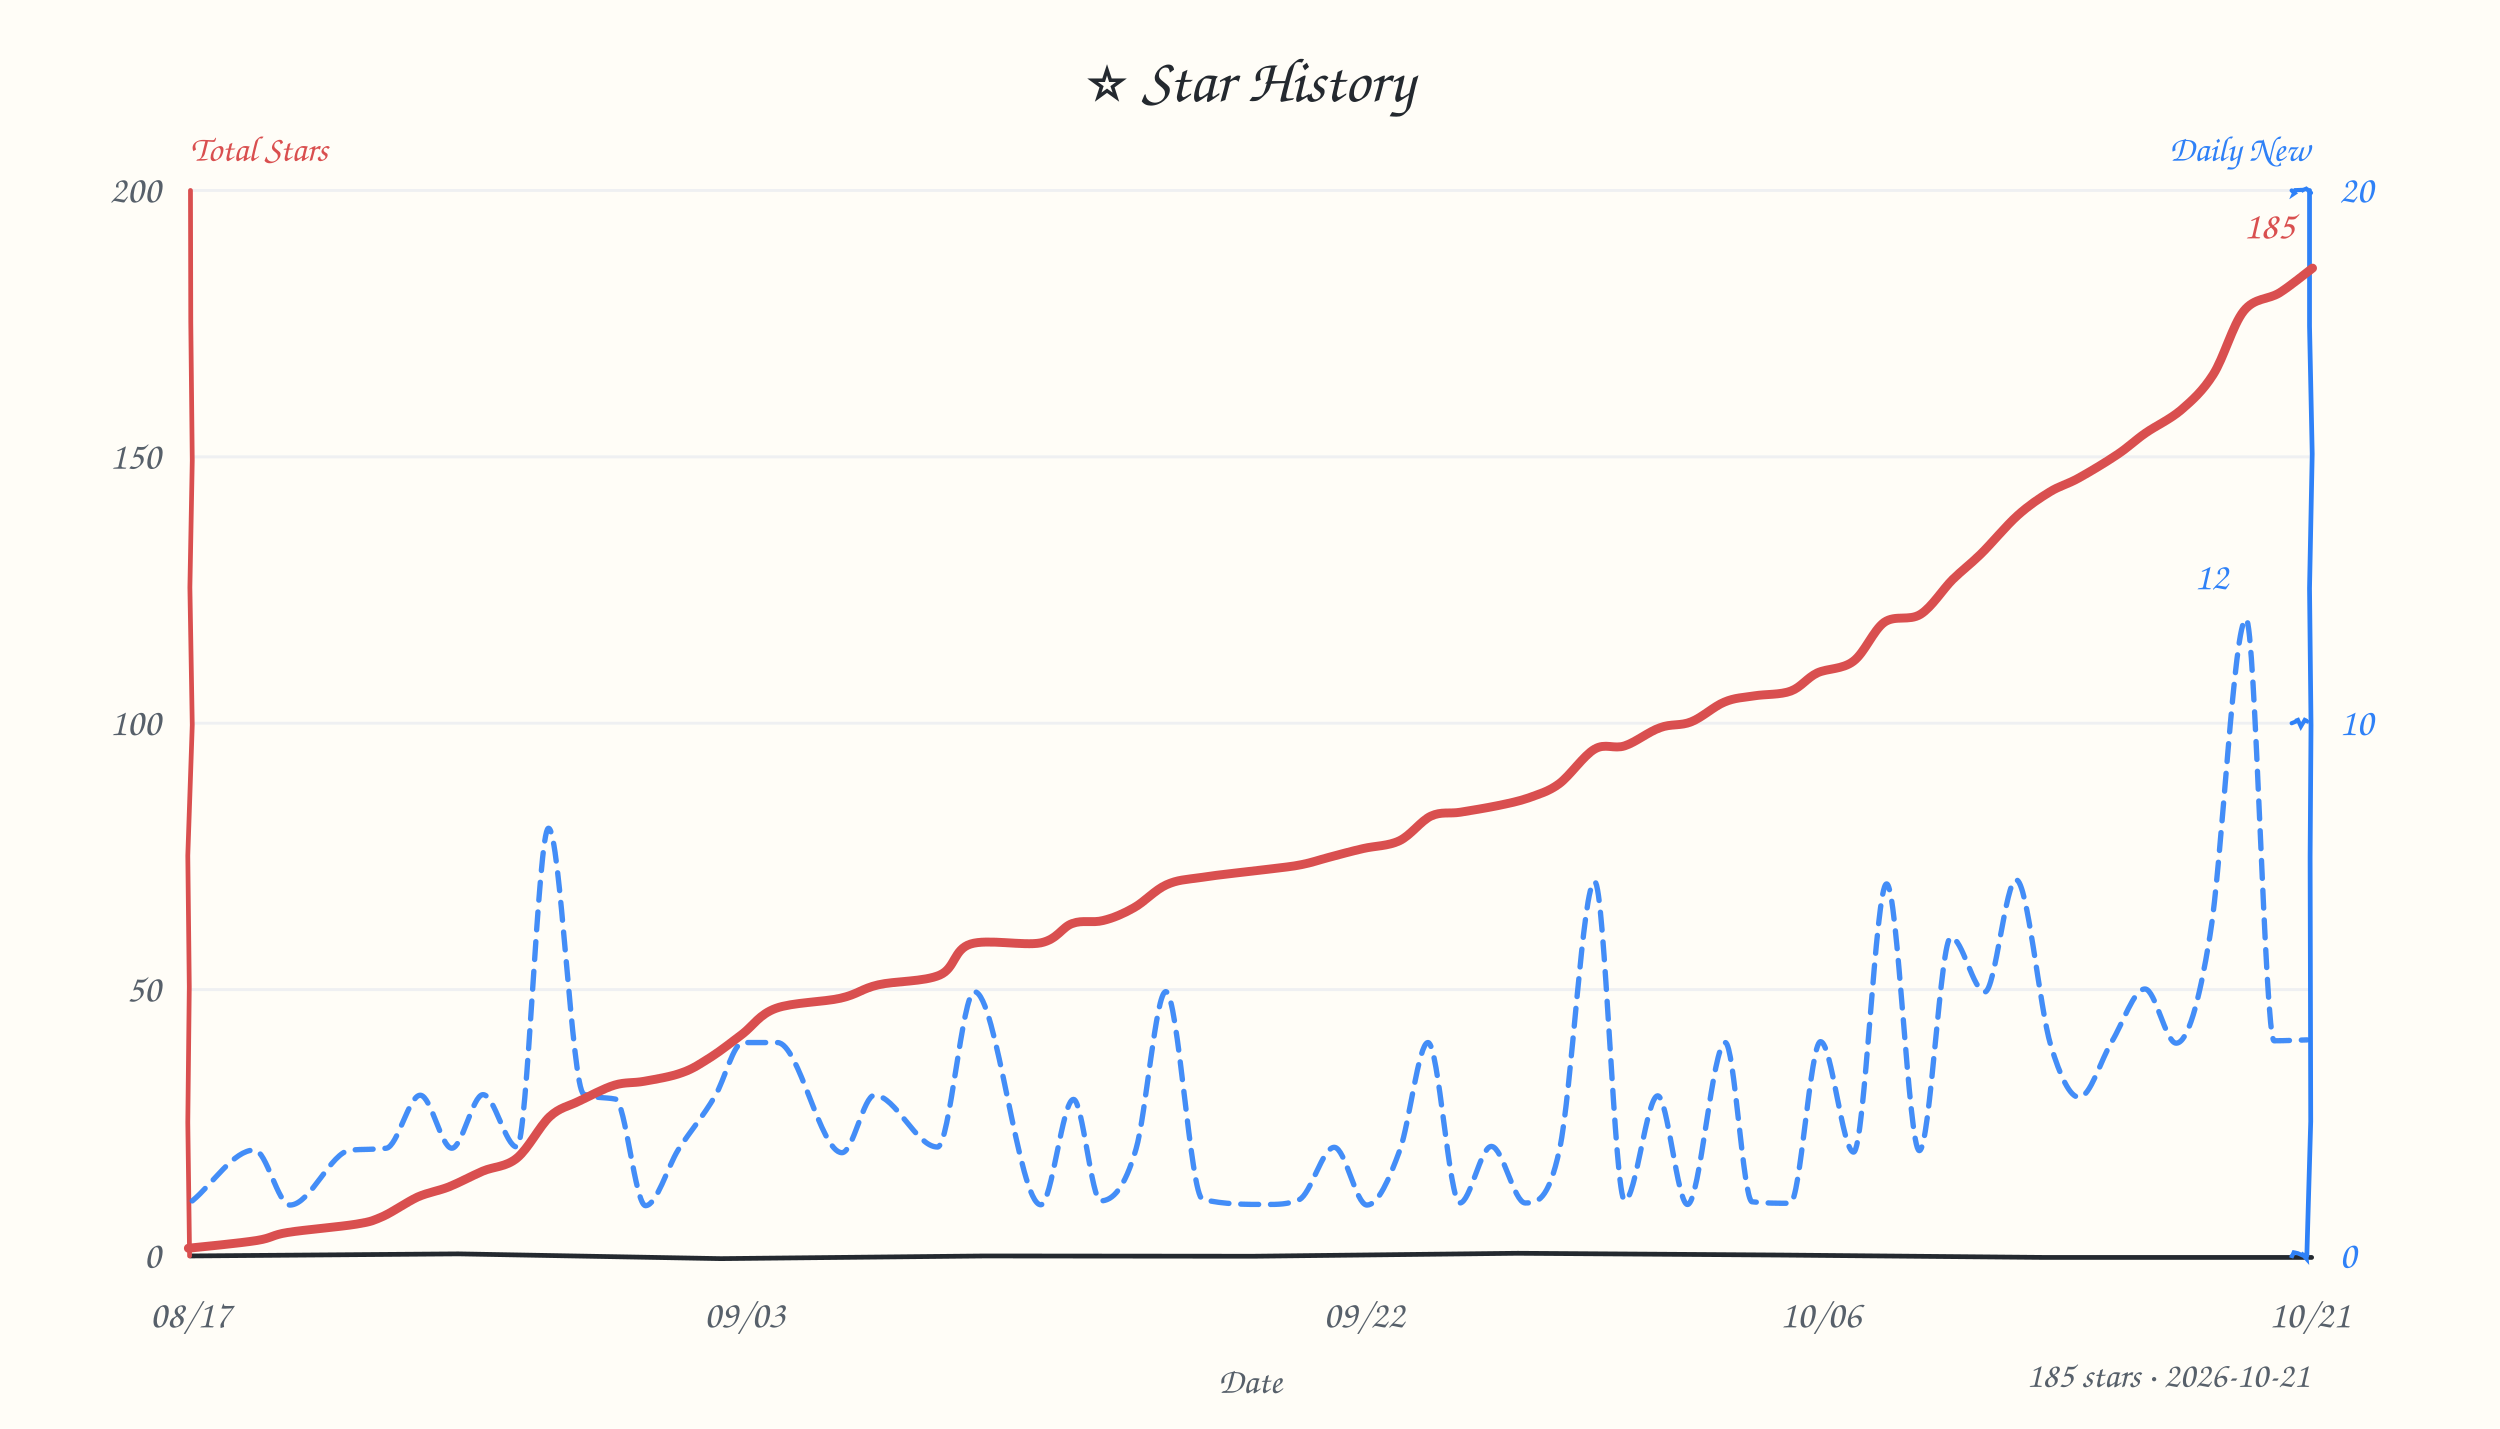
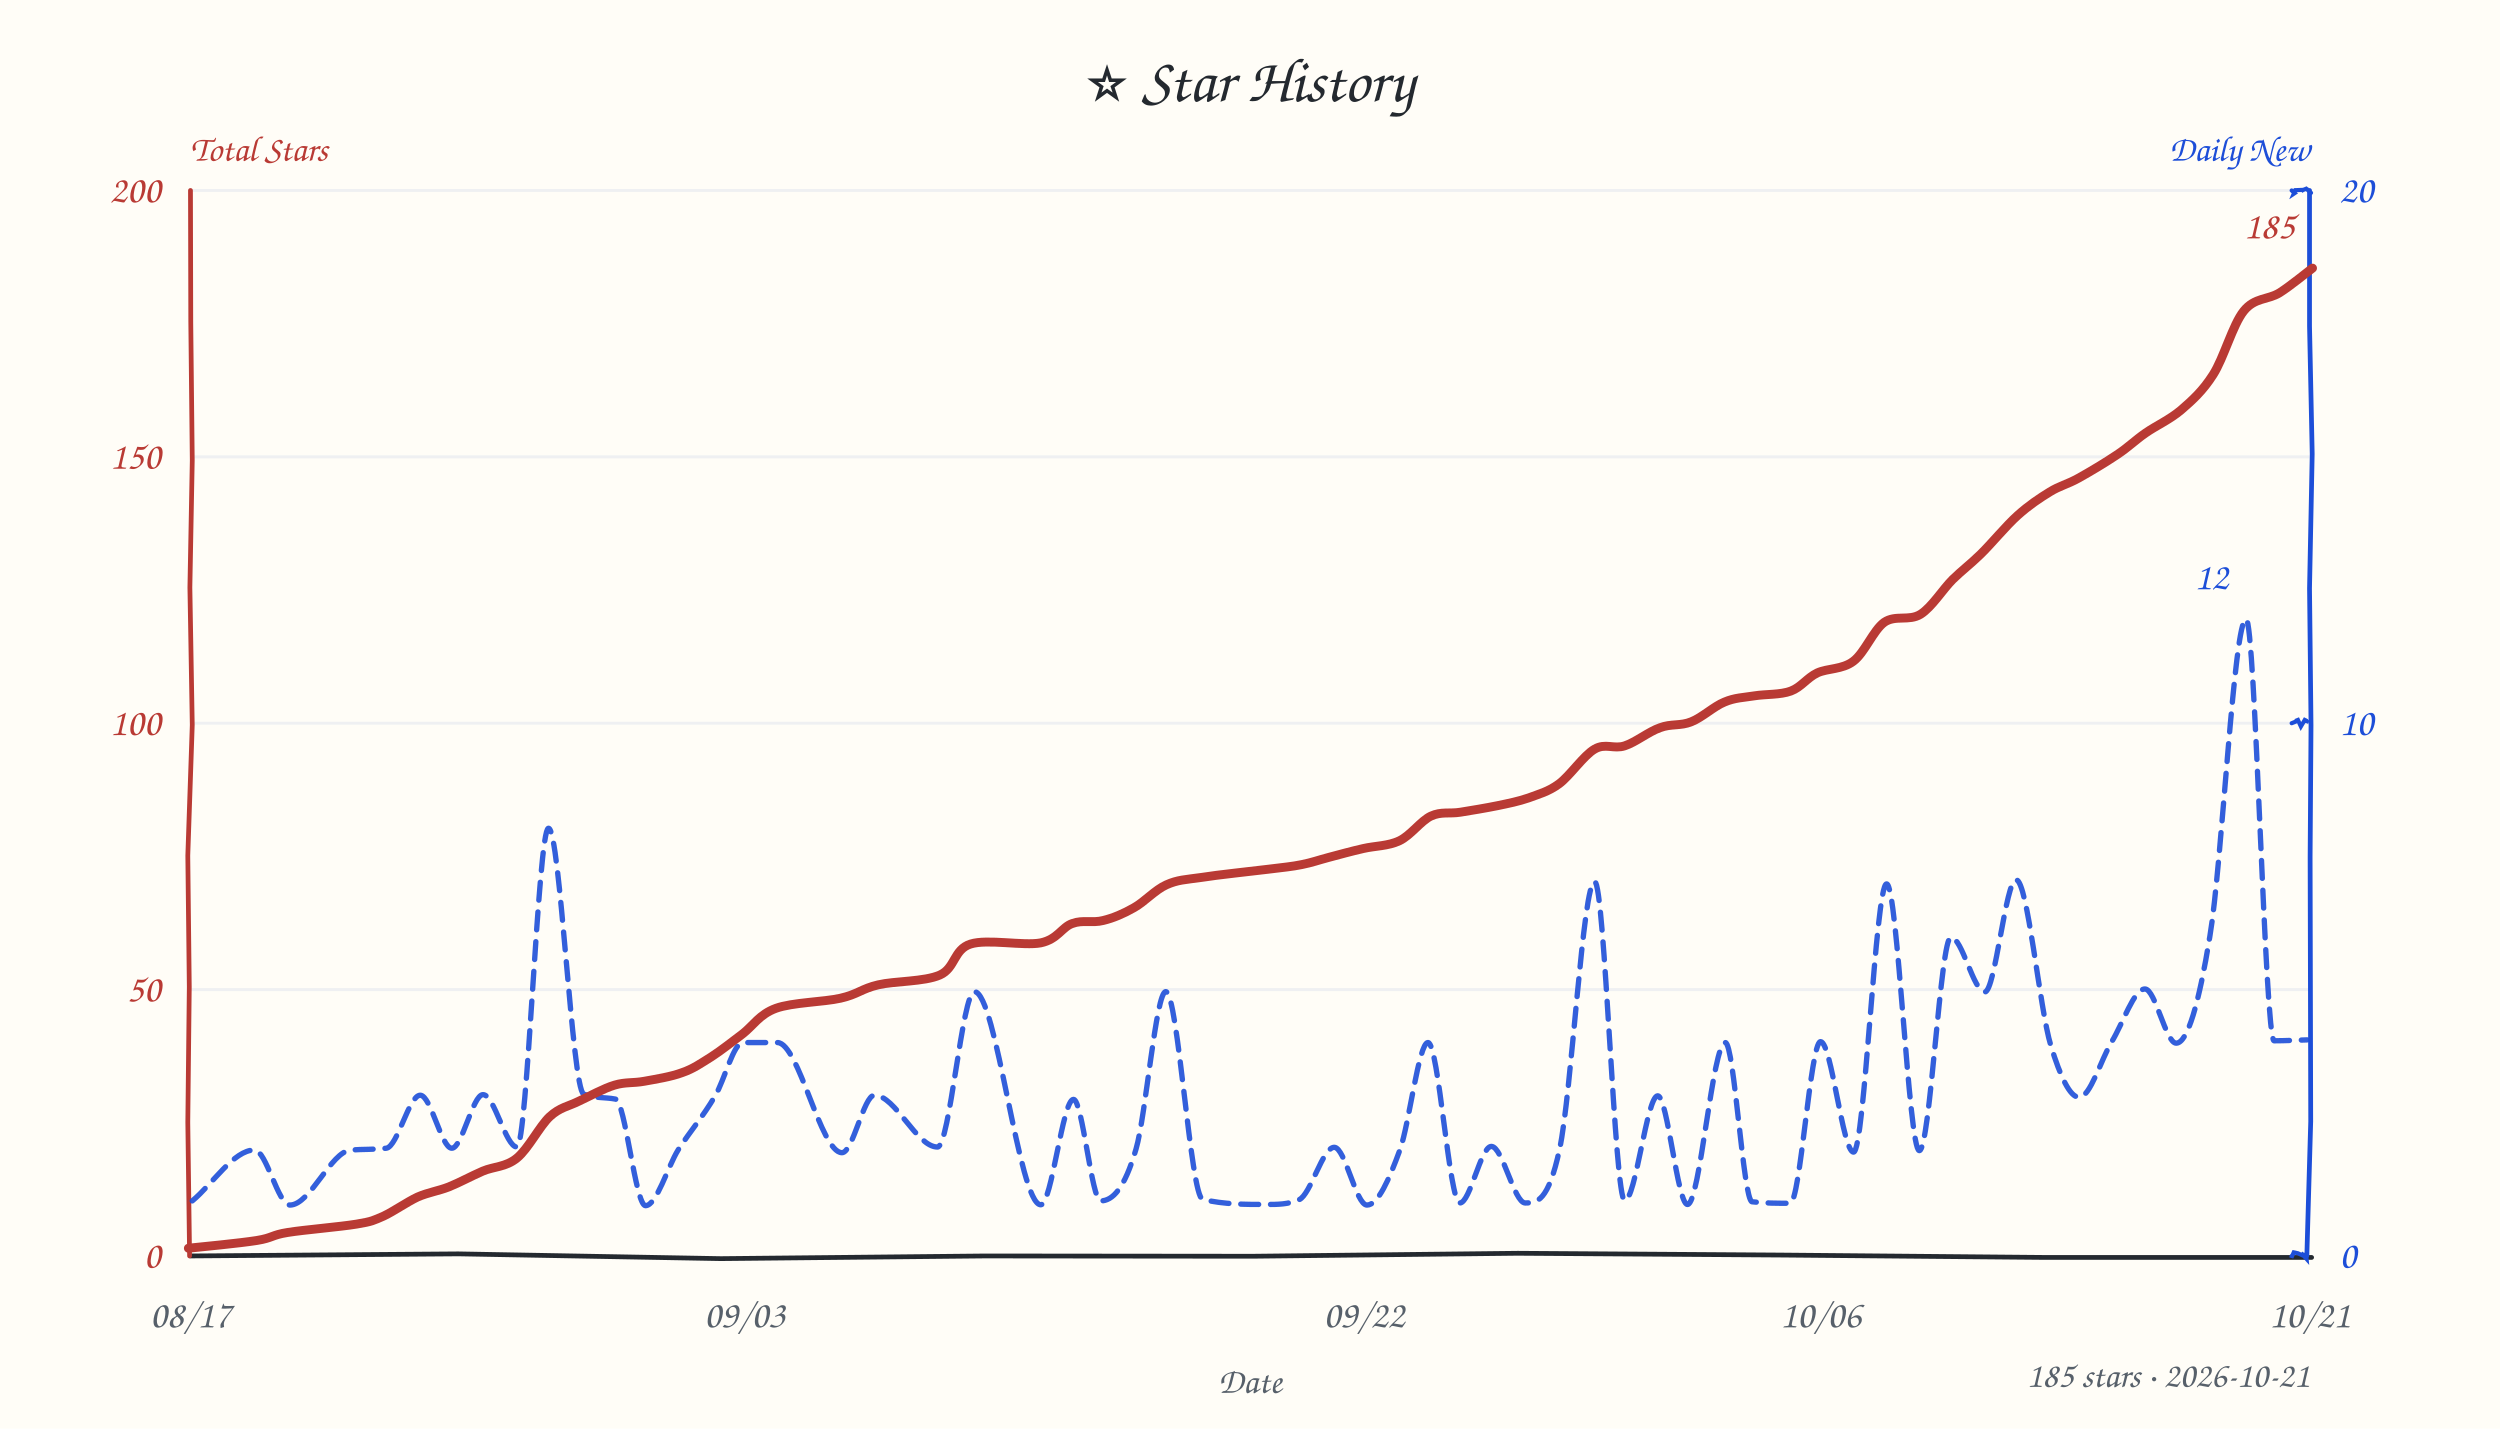
<svg xmlns="http://www.w3.org/2000/svg" width="840" height="480" viewBox="0 0 840 480" fill="#24292f">
  <style>text{font-family:"Comic Sans MS","Comic Sans","Chalkboard SE","Marker Felt","Segoe Print",cursive}</style>
  <rect width="100%" height="100%" fill="#fffdf7" />
  <text x="420" y="34" text-anchor="middle" font-size="21">⭐ Star History</text>
-   <text x="64" y="54" font-size="12" font-weight="600" fill="#d94f4f">Total Stars</text>
-   <text x="776" y="54" text-anchor="end" font-size="12" font-weight="600" fill="#2f81f7">Daily New</text>
+   <text x="64" y="54" font-size="12" font-weight="600" fill="#b93a34">Total Stars</text>
+   <text x="776" y="54" text-anchor="end" font-size="12" font-weight="600" fill="#1d4ed8">Daily New</text>
  <line x1="64" y1="332.5" x2="776" y2="332.5" stroke="#e8ebf0" stroke-width="1" opacity="0.7" />
  <line x1="64" y1="243.0" x2="776" y2="243.0" stroke="#e8ebf0" stroke-width="1" opacity="0.7" />
  <line x1="64" y1="153.5" x2="776" y2="153.5" stroke="#e8ebf0" stroke-width="1" opacity="0.7" />
  <line x1="64" y1="64.0" x2="776" y2="64.0" stroke="#e8ebf0" stroke-width="1" opacity="0.7" />
  <path d="M 64 422 L 154.0 421.3 L 242.2 422.9 L 331.1 422.0 L 420.7 422.1 L 509.9 421.1 L 598.7 421.7 L 687.1 422.5 L 776.7 422.5" stroke="#24292f" stroke-width="1.6" fill="none" stroke-linecap="round" />
-   <path d="M 64 64 L 64.1 108.2 L 64.6 154.7 L 63.8 197.4 L 64.6 243.6 L 63.1 287.5 L 63.6 331.6 L 63.1 377.1 L 63.7 422.0" stroke="#d94f4f" stroke-width="1.6" fill="none" stroke-linecap="round" data-axis="total" />
-   <path d="M 776 64 L 776.0 109.6 L 776.9 152.5 L 776.0 197.7 L 776.5 243.6 L 776.2 288.0 L 776.3 331.6 L 776.4 376.8 L 775.1 421.9" stroke="#2f81f7" stroke-width="1.6" fill="none" stroke-linecap="round" data-axis="daily" />
-   <path d="M 770 422 L 769.9 422.6 L 770.7 420.8 L 772.1 421.1 L 773.6 421.8 L 773.2 421.0 L 775.0 423.0 L 774.8 420.9 L 775.1 421.6" stroke="#2f81f7" stroke-width="1.4" fill="none" stroke-linecap="round" />
-   <path d="M 770 243 L 771.5 242.4 L 771.6 242.1 L 772.1 241.9 L 773.1 244.1 L 774.4 241.9 L 775.2 242.3 L 775.4 241.9 L 774.9 242.3" stroke="#2f81f7" stroke-width="1.4" fill="none" stroke-linecap="round" />
-   <path d="M 770 64 L 771.0 64.9 L 770.7 65.1 L 771.2 63.9 L 773.7 63.8 L 773.2 64.2 L 773.9 63.8 L 774.9 63.4 L 776.5 64.8" stroke="#2f81f7" stroke-width="1.4" fill="none" stroke-linecap="round" />
-   <text x="54" y="426.0" text-anchor="end" font-size="13" fill="#57606a">0</text>
-   <text x="54" y="336.5" text-anchor="end" font-size="13" fill="#57606a">50</text>
-   <text x="54" y="247.0" text-anchor="end" font-size="13" fill="#57606a">100</text>
-   <text x="54" y="157.5" text-anchor="end" font-size="13" fill="#57606a">150</text>
-   <text x="54" y="68.0" text-anchor="end" font-size="13" fill="#57606a">200</text>
-   <text x="786" y="426.0" text-anchor="start" font-size="13" fill="#2f81f7">0</text>
-   <text x="786" y="247.0" text-anchor="start" font-size="13" fill="#2f81f7">10</text>
-   <text x="786" y="68.0" text-anchor="start" font-size="13" fill="#2f81f7">20</text>
+   <path d="M 64 64 L 64.1 108.2 L 64.6 154.7 L 63.8 197.4 L 64.6 243.6 L 63.1 287.5 L 63.6 331.6 L 63.1 377.1 L 63.7 422.0" stroke="#b93a34" stroke-width="1.6" fill="none" stroke-linecap="round" data-axis="total" />
+   <path d="M 776 64 L 776.0 109.6 L 776.9 152.5 L 776.0 197.7 L 776.5 243.6 L 776.2 288.0 L 776.3 331.6 L 776.4 376.8 L 775.1 421.9" stroke="#1d4ed8" stroke-width="1.6" fill="none" stroke-linecap="round" data-axis="daily" />
+   <path d="M 770 422 L 769.9 422.6 L 770.7 420.8 L 772.1 421.1 L 773.6 421.8 L 773.2 421.0 L 775.0 423.0 L 774.8 420.9 L 775.1 421.6" stroke="#1d4ed8" stroke-width="1.4" fill="none" stroke-linecap="round" />
+   <path d="M 770 243 L 771.5 242.4 L 771.6 242.1 L 772.1 241.9 L 773.1 244.1 L 774.4 241.9 L 775.2 242.3 L 775.4 241.9 L 774.9 242.3" stroke="#1d4ed8" stroke-width="1.4" fill="none" stroke-linecap="round" />
+   <path d="M 770 64 L 771.0 64.9 L 770.7 65.1 L 771.2 63.9 L 773.7 63.8 L 773.2 64.2 L 773.9 63.8 L 774.9 63.4 L 776.5 64.8" stroke="#1d4ed8" stroke-width="1.4" fill="none" stroke-linecap="round" />
+   <text x="54" y="426.0" text-anchor="end" font-size="13" fill="#b93a34" data-axis="total">0</text>
+   <text x="54" y="336.5" text-anchor="end" font-size="13" fill="#b93a34" data-axis="total">50</text>
+   <text x="54" y="247.0" text-anchor="end" font-size="13" fill="#b93a34" data-axis="total">100</text>
+   <text x="54" y="157.5" text-anchor="end" font-size="13" fill="#b93a34" data-axis="total">150</text>
+   <text x="54" y="68.0" text-anchor="end" font-size="13" fill="#b93a34" data-axis="total">200</text>
+   <text x="786" y="426.0" text-anchor="start" font-size="13" fill="#1d4ed8" data-axis="daily">0</text>
+   <text x="786" y="247.0" text-anchor="start" font-size="13" fill="#1d4ed8" data-axis="daily">10</text>
+   <text x="786" y="68.0" text-anchor="start" font-size="13" fill="#1d4ed8" data-axis="daily">20</text>
  <text x="64.0" y="446" text-anchor="middle" font-size="13" fill="#57606a">08/17</text>
  <text x="250.2" y="446" text-anchor="middle" font-size="13" fill="#57606a">09/03</text>
  <text x="458.3" y="446" text-anchor="middle" font-size="13" fill="#57606a">09/22</text>
  <text x="611.7" y="446" text-anchor="middle" font-size="13" fill="#57606a">10/06</text>
  <text x="776.0" y="446" text-anchor="middle" font-size="13" fill="#57606a">10/21</text>
  <text x="420" y="468" font-size="12" fill="#57606a" text-anchor="middle">Date</text>
-   <path d="M 64.6 403.5 C 71.5 397.8, 78.5 386.4, 85.5 386.4 C 89.5 386.4, 93.4 404.9, 97.4 404.9 C 104.3 404.9, 111.1 386.9, 117.9 386.4 C 121.9 386.1, 125.8 386.3, 129.8 385.8 C 133.6 385.3, 137.4 368.0, 141.2 368.0 C 144.8 368.0, 148.3 385.8, 151.8 385.8 C 155.3 385.8, 158.8 367.8, 162.3 367.8 C 166.1 367.8, 169.9 385.4, 173.7 385.4 C 177.2 385.4, 180.8 278.3, 184.3 278.3 C 188.2 278.3, 192.2 366.0, 196.1 367.6 C 199.7 369.1, 203.2 368.6, 206.8 369.3 C 210.1 370.0, 213.5 405.1, 216.9 405.1 C 220.6 405.1, 224.3 392.1, 227.9 386.3 C 232.1 379.8, 236.2 375.2, 240.3 368.2 C 243.4 363.0, 246.5 350.3, 249.6 350.3 C 253.5 350.3, 257.3 350.3, 261.2 350.3 C 268.4 350.3, 275.7 387.3, 282.9 387.3 C 286.6 387.3, 290.2 368.0, 293.8 368.0 C 300.9 368.0, 307.9 385.4, 315.0 385.4 C 319.1 385.4, 323.3 333.2, 327.4 333.2 C 334.8 333.2, 342.3 404.8, 349.7 404.8 C 353.4 404.8, 357.0 369.4, 360.7 369.4 C 363.7 369.4, 366.8 403.5, 369.8 403.5 C 373.8 403.5, 377.8 399.5, 381.7 386.1 C 385.0 374.9, 388.4 333.2, 391.7 333.2 C 395.8 333.2, 400.0 402.1, 404.1 403.0 C 411.3 404.7, 418.4 404.7, 425.6 404.7 C 429.2 404.7, 432.9 404.7, 436.5 403.1 C 440.4 401.4, 444.4 385.5, 448.3 385.5 C 452.0 385.5, 455.6 404.9, 459.3 404.9 C 463.0 404.9, 466.7 396.4, 470.4 386.3 C 473.5 377.6, 476.7 350.3, 479.8 350.3 C 483.4 350.3, 486.9 404.2, 490.5 404.2 C 494.0 404.2, 497.5 385.2, 501.1 385.2 C 504.9 385.2, 508.7 404.2, 512.5 404.2 C 516.4 404.2, 520.2 403.9, 524.0 386.2 C 528.0 368.1, 531.9 296.2, 535.8 296.2 C 539.2 296.2, 542.5 403.4, 545.9 403.4 C 549.6 403.4, 553.3 368.2, 557.0 368.2 C 560.3 368.2, 563.6 404.7, 567.0 404.7 C 571.2 404.7, 575.4 350.3, 579.7 350.3 C 582.7 350.3, 585.7 403.4, 588.7 403.8 C 593.0 404.3, 597.3 404.3, 601.5 404.3 C 604.9 404.3, 608.3 350.0, 611.7 350.0 C 615.4 350.0, 619.1 387.1, 622.8 387.1 C 626.5 387.1, 630.2 297.0, 633.9 297.0 C 637.6 297.0, 641.3 386.6, 644.9 386.6 C 648.5 386.6, 652.0 314.9, 655.5 314.9 C 659.3 314.9, 663.1 333.3, 666.9 333.3 C 670.4 333.3, 673.9 295.6, 677.4 295.6 C 681.3 295.6, 685.2 338.6, 689.1 351.4 C 692.3 361.8, 695.5 368.7, 698.6 368.7 C 702.3 368.7, 705.9 356.1, 709.5 350.1 C 713.3 343.9, 717.0 332.3, 720.7 332.3 C 724.2 332.3, 727.7 350.5, 731.2 350.5 C 735.0 350.5, 738.8 337.4, 742.5 314.7 C 746.6 290.6, 750.6 208.0, 754.7 208.0 C 757.8 208.0, 761.0 349.7, 764.1 349.7 C 767.8 349.7, 771.5 349.5, 775.2 349.4" fill="none" stroke="#2f81f7" stroke-width="1.8" stroke-dasharray="6 4" stroke-linecap="round" stroke-linejoin="round" opacity="0.9" />
-   <path d="M 63.3 419.4 C 67.1 419.0, 80.7 417.7, 86.3 416.8 C 91.8 415.9, 91.1 415.0, 96.7 414.1 C 102.3 413.2, 114.4 412.2, 119.8 411.3 C 125.2 410.4, 125.4 410.1, 128.9 408.6 C 132.3 407.0, 136.7 403.9, 140.3 402.2 C 144.0 400.6, 147.2 400.2, 150.8 398.8 C 154.5 397.3, 158.3 395.2, 162.2 393.5 C 166.0 391.9, 169.9 392.2, 173.7 389.1 C 177.5 386.0, 181.3 378.4, 184.7 375.2 C 188.2 372.0, 190.9 371.8, 194.5 370.0 C 198.2 368.3, 202.8 365.7, 206.5 364.6 C 210.2 363.5, 212.7 364.0, 216.5 363.3 C 220.3 362.6, 225.5 361.8, 229.2 360.4 C 233.0 359.1, 235.6 357.2, 239.0 355.1 C 242.4 352.9, 245.9 350.1, 249.5 347.4 C 253.1 344.6, 255.2 340.8, 260.7 338.8 C 266.2 336.8, 276.7 336.7, 282.4 335.4 C 288.2 334.1, 289.5 332.2, 295.1 330.9 C 300.6 329.6, 310.6 329.9, 315.8 327.6 C 321.0 325.3, 320.4 319.0, 326.1 317.2 C 331.7 315.4, 344.0 317.9, 349.7 316.8 C 355.4 315.6, 356.8 311.5, 360.3 310.3 C 363.8 309.0, 367.1 310.2, 370.6 309.3 C 374.0 308.5, 377.5 307.0, 381.0 305.0 C 384.6 303.0, 388.1 299.0, 391.9 297.3 C 395.7 295.6, 398.1 295.6, 403.8 294.8 C 409.4 293.9, 420.2 292.8, 425.8 292.1 C 431.4 291.4, 434.0 291.2, 437.4 290.5 C 440.9 289.8, 443.0 289.0, 446.4 288.1 C 449.8 287.2, 454.1 286.0, 458.1 285.1 C 462.0 284.2, 466.4 284.3, 470.2 282.5 C 474.0 280.7, 477.4 275.8, 480.8 274.2 C 484.3 272.6, 487.0 273.5, 490.7 272.9 C 494.4 272.3, 499.3 271.5, 503.2 270.7 C 507.0 269.9, 510.1 269.3, 513.6 268.1 C 517.0 266.8, 520.1 266.1, 523.8 263.4 C 527.5 260.7, 532.1 253.8, 535.8 251.7 C 539.4 249.6, 542.2 251.8, 545.9 250.6 C 549.6 249.4, 554.0 245.8, 557.8 244.5 C 561.5 243.1, 564.7 244.0, 568.3 242.5 C 571.9 241.1, 575.9 237.3, 579.4 235.9 C 582.9 234.4, 585.8 234.4, 589.5 233.8 C 593.2 233.2, 598.2 233.5, 601.7 232.2 C 605.2 230.9, 607.1 227.8, 610.6 226.1 C 614.1 224.5, 619.0 225.0, 622.7 222.2 C 626.5 219.4, 629.4 211.8, 633.1 209.1 C 636.9 206.5, 641.4 208.8, 645.3 206.4 C 649.1 204.0, 652.7 198.1, 656.1 194.7 C 659.5 191.4, 661.8 189.8, 665.5 186.2 C 669.1 182.7, 674.0 176.7, 677.9 173.2 C 681.8 169.7, 685.3 167.4, 688.7 165.3 C 692.1 163.2, 694.5 162.8, 698.3 160.7 C 702.1 158.6, 707.6 155.3, 711.3 152.8 C 715.1 150.3, 717.3 148.0, 720.9 145.5 C 724.5 143.0, 729.0 141.0, 732.8 137.8 C 736.6 134.5, 740.1 131.4, 743.6 125.9 C 747.2 120.3, 750.2 109.1, 753.9 104.5 C 757.6 99.9, 762.0 100.8, 765.9 98.4 C 769.7 96.0, 775.1 91.5, 777.0 90.1" fill="none" stroke="#d94f4f" stroke-width="3" stroke-linecap="round" />
-   <text x="771.0" y="80.1" text-anchor="end" font-size="13" font-weight="600" fill="#d94f4f" stroke="#fffdf7" stroke-width="3" paint-order="stroke" stroke-linejoin="round" data-peak="total">185</text>
-   <text x="748.7" y="198.0" text-anchor="end" font-size="13" font-weight="600" fill="#2f81f7" stroke="#fffdf7" stroke-width="3" paint-order="stroke" stroke-linejoin="round" data-peak="daily">12</text>
+   <path d="M 64.6 403.5 C 71.5 397.8, 78.5 386.4, 85.5 386.4 C 89.5 386.4, 93.4 404.9, 97.4 404.9 C 104.3 404.9, 111.1 386.9, 117.9 386.4 C 121.9 386.1, 125.8 386.3, 129.8 385.8 C 133.6 385.3, 137.4 368.0, 141.2 368.0 C 144.8 368.0, 148.3 385.8, 151.8 385.8 C 155.3 385.8, 158.8 367.8, 162.3 367.8 C 166.1 367.8, 169.9 385.4, 173.7 385.4 C 177.2 385.4, 180.8 278.3, 184.3 278.3 C 188.2 278.3, 192.2 366.0, 196.1 367.6 C 199.7 369.1, 203.2 368.6, 206.8 369.3 C 210.1 370.0, 213.5 405.1, 216.9 405.1 C 220.6 405.1, 224.3 392.1, 227.9 386.3 C 232.1 379.8, 236.2 375.2, 240.3 368.2 C 243.4 363.0, 246.5 350.3, 249.6 350.3 C 253.5 350.3, 257.3 350.3, 261.2 350.3 C 268.4 350.3, 275.7 387.3, 282.9 387.3 C 286.6 387.3, 290.2 368.0, 293.8 368.0 C 300.9 368.0, 307.9 385.4, 315.0 385.4 C 319.1 385.4, 323.3 333.2, 327.4 333.2 C 334.8 333.2, 342.3 404.8, 349.7 404.8 C 353.4 404.8, 357.0 369.4, 360.7 369.4 C 363.7 369.4, 366.8 403.5, 369.8 403.5 C 373.8 403.5, 377.8 399.5, 381.7 386.1 C 385.0 374.9, 388.4 333.2, 391.7 333.2 C 395.8 333.2, 400.0 402.1, 404.1 403.0 C 411.3 404.7, 418.4 404.7, 425.6 404.7 C 429.2 404.7, 432.9 404.7, 436.5 403.1 C 440.4 401.4, 444.4 385.5, 448.3 385.5 C 452.0 385.5, 455.6 404.9, 459.3 404.9 C 463.0 404.9, 466.7 396.4, 470.4 386.3 C 473.5 377.6, 476.7 350.3, 479.8 350.3 C 483.4 350.3, 486.9 404.2, 490.5 404.2 C 494.0 404.2, 497.5 385.2, 501.1 385.2 C 504.9 385.2, 508.7 404.2, 512.5 404.2 C 516.4 404.2, 520.2 403.9, 524.0 386.2 C 528.0 368.1, 531.9 296.2, 535.8 296.2 C 539.2 296.2, 542.5 403.4, 545.9 403.4 C 549.6 403.4, 553.3 368.2, 557.0 368.2 C 560.3 368.2, 563.6 404.7, 567.0 404.7 C 571.2 404.7, 575.4 350.3, 579.7 350.3 C 582.7 350.3, 585.7 403.4, 588.7 403.8 C 593.0 404.3, 597.3 404.3, 601.5 404.3 C 604.9 404.3, 608.3 350.0, 611.7 350.0 C 615.4 350.0, 619.1 387.1, 622.8 387.1 C 626.5 387.1, 630.2 297.0, 633.9 297.0 C 637.6 297.0, 641.3 386.6, 644.9 386.6 C 648.5 386.6, 652.0 314.9, 655.5 314.9 C 659.3 314.9, 663.1 333.3, 666.9 333.3 C 670.4 333.3, 673.9 295.6, 677.4 295.6 C 681.3 295.6, 685.2 338.6, 689.1 351.4 C 692.3 361.8, 695.5 368.7, 698.6 368.7 C 702.3 368.7, 705.9 356.1, 709.5 350.1 C 713.3 343.9, 717.0 332.3, 720.7 332.3 C 724.2 332.3, 727.7 350.5, 731.2 350.5 C 735.0 350.5, 738.8 337.4, 742.5 314.7 C 746.6 290.6, 750.6 208.0, 754.7 208.0 C 757.8 208.0, 761.0 349.7, 764.1 349.7 C 767.8 349.7, 771.5 349.5, 775.2 349.4" fill="none" stroke="#1d4ed8" stroke-width="1.8" stroke-dasharray="6 4" stroke-linecap="round" stroke-linejoin="round" opacity="0.9" />
+   <path d="M 63.3 419.4 C 67.1 419.0, 80.7 417.7, 86.3 416.8 C 91.8 415.9, 91.1 415.0, 96.7 414.1 C 102.3 413.2, 114.4 412.2, 119.8 411.3 C 125.2 410.4, 125.4 410.1, 128.9 408.6 C 132.3 407.0, 136.7 403.9, 140.3 402.2 C 144.0 400.6, 147.2 400.2, 150.8 398.8 C 154.5 397.3, 158.3 395.2, 162.2 393.5 C 166.0 391.9, 169.9 392.2, 173.7 389.1 C 177.5 386.0, 181.3 378.4, 184.7 375.2 C 188.2 372.0, 190.9 371.8, 194.5 370.0 C 198.2 368.3, 202.8 365.7, 206.5 364.6 C 210.2 363.5, 212.7 364.0, 216.5 363.3 C 220.3 362.6, 225.5 361.8, 229.2 360.4 C 233.0 359.1, 235.6 357.2, 239.0 355.1 C 242.4 352.9, 245.9 350.1, 249.5 347.4 C 253.1 344.6, 255.2 340.8, 260.7 338.8 C 266.2 336.8, 276.7 336.7, 282.4 335.4 C 288.2 334.1, 289.5 332.2, 295.1 330.9 C 300.6 329.6, 310.6 329.9, 315.8 327.6 C 321.0 325.3, 320.4 319.0, 326.1 317.2 C 331.7 315.4, 344.0 317.9, 349.7 316.8 C 355.4 315.6, 356.8 311.5, 360.3 310.3 C 363.8 309.0, 367.1 310.2, 370.6 309.3 C 374.0 308.5, 377.5 307.0, 381.0 305.0 C 384.6 303.0, 388.1 299.0, 391.9 297.3 C 395.7 295.6, 398.1 295.6, 403.8 294.8 C 409.4 293.9, 420.2 292.8, 425.8 292.1 C 431.4 291.4, 434.0 291.2, 437.4 290.5 C 440.9 289.8, 443.0 289.0, 446.4 288.1 C 449.8 287.2, 454.1 286.0, 458.1 285.1 C 462.0 284.2, 466.4 284.3, 470.2 282.5 C 474.0 280.7, 477.4 275.8, 480.8 274.2 C 484.3 272.6, 487.0 273.5, 490.7 272.9 C 494.4 272.3, 499.3 271.5, 503.2 270.7 C 507.0 269.9, 510.1 269.3, 513.6 268.1 C 517.0 266.8, 520.1 266.1, 523.8 263.4 C 527.5 260.7, 532.1 253.8, 535.8 251.7 C 539.4 249.6, 542.2 251.8, 545.9 250.6 C 549.6 249.4, 554.0 245.8, 557.8 244.5 C 561.5 243.1, 564.7 244.0, 568.3 242.5 C 571.9 241.1, 575.9 237.3, 579.4 235.9 C 582.9 234.4, 585.8 234.4, 589.5 233.8 C 593.2 233.2, 598.2 233.5, 601.7 232.2 C 605.2 230.9, 607.1 227.8, 610.6 226.1 C 614.1 224.5, 619.0 225.0, 622.7 222.2 C 626.5 219.4, 629.4 211.8, 633.1 209.1 C 636.9 206.5, 641.4 208.8, 645.3 206.4 C 649.1 204.0, 652.7 198.1, 656.1 194.7 C 659.5 191.4, 661.8 189.8, 665.5 186.2 C 669.1 182.7, 674.0 176.7, 677.9 173.2 C 681.8 169.7, 685.3 167.4, 688.7 165.3 C 692.1 163.2, 694.5 162.8, 698.3 160.7 C 702.1 158.6, 707.6 155.3, 711.3 152.8 C 715.1 150.3, 717.3 148.0, 720.9 145.5 C 724.5 143.0, 729.0 141.0, 732.8 137.8 C 736.6 134.5, 740.1 131.4, 743.6 125.9 C 747.2 120.3, 750.2 109.1, 753.9 104.5 C 757.6 99.9, 762.0 100.8, 765.9 98.4 C 769.7 96.0, 775.1 91.5, 777.0 90.1" fill="none" stroke="#b93a34" stroke-width="3" stroke-linecap="round" />
+   <text x="771.0" y="80.1" text-anchor="end" font-size="13" font-weight="600" fill="#b93a34" stroke="#fffdf7" stroke-width="3" paint-order="stroke" stroke-linejoin="round" data-peak="total">185</text>
+   <text x="748.7" y="198.0" text-anchor="end" font-size="13" font-weight="600" fill="#1d4ed8" stroke="#fffdf7" stroke-width="3" paint-order="stroke" stroke-linejoin="round" data-peak="daily">12</text>
  <text x="776" y="466" text-anchor="end" font-size="12" fill="#57606a">185 stars · 2026-10-21</text>
</svg>
